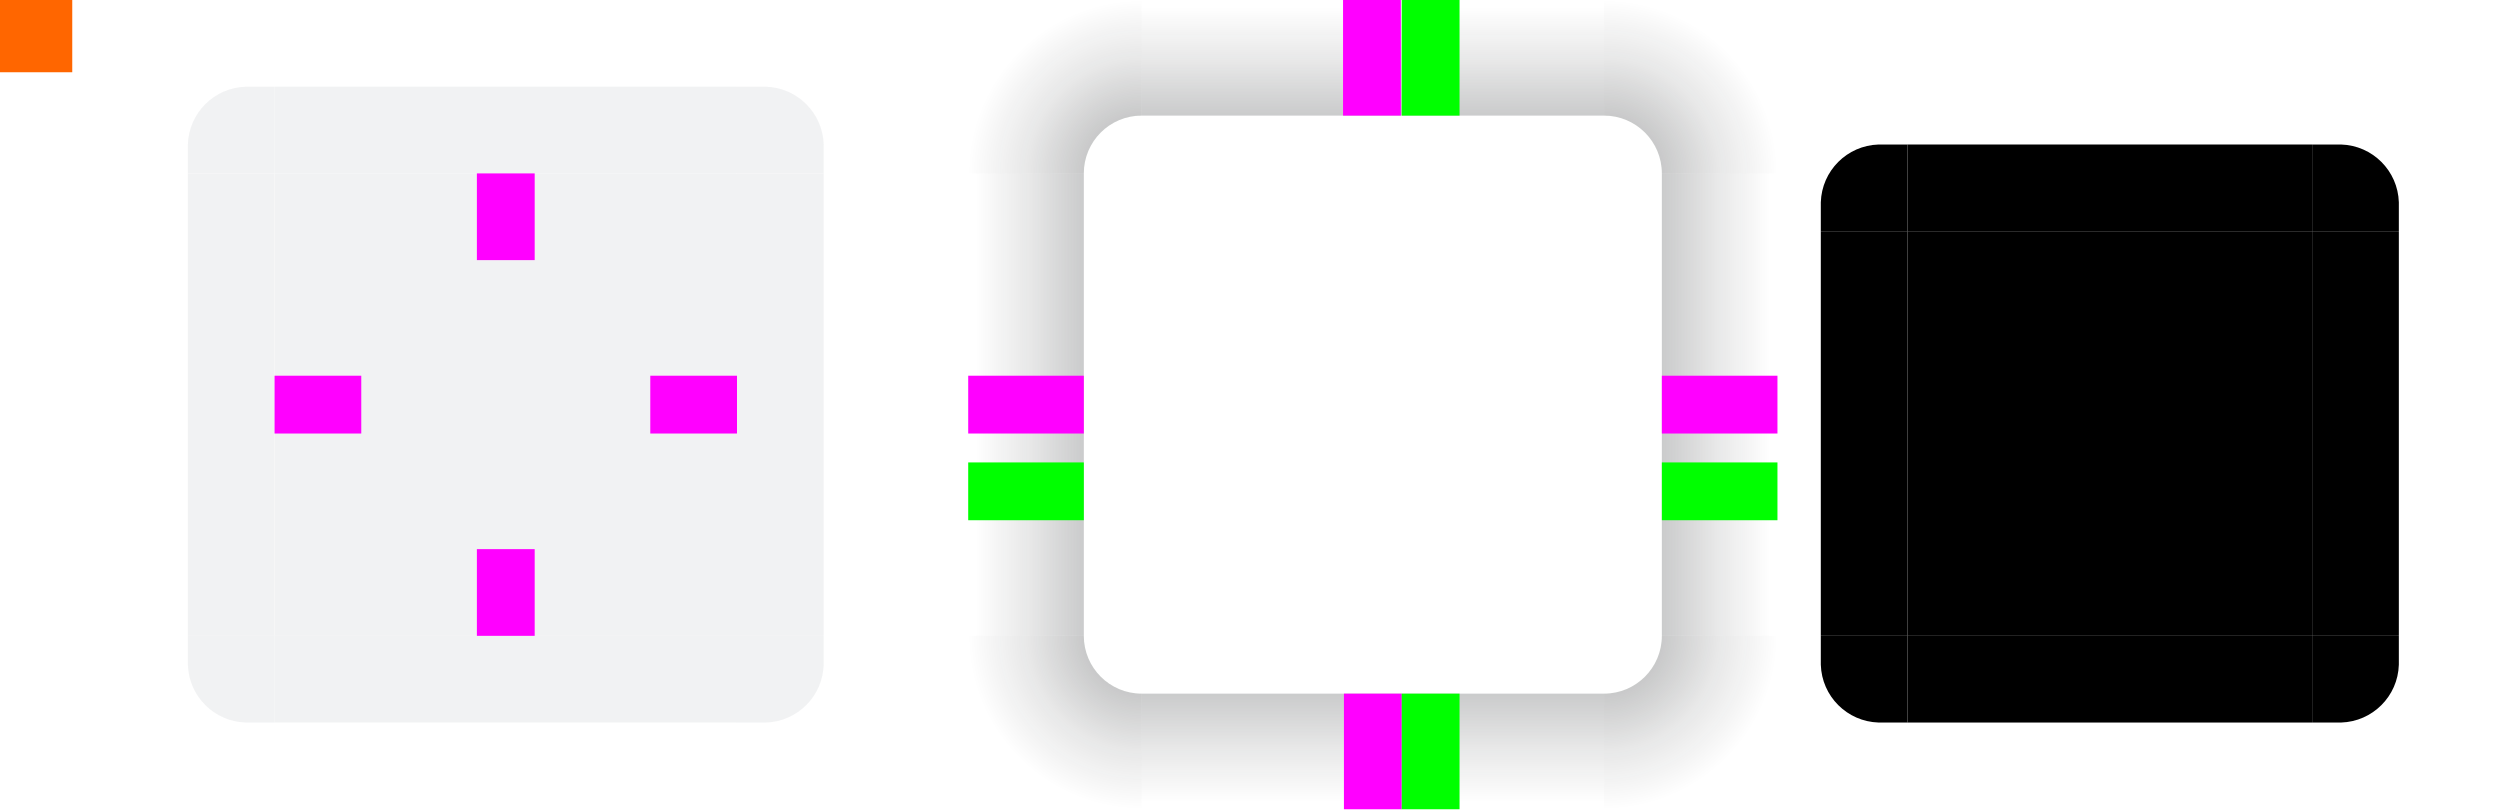
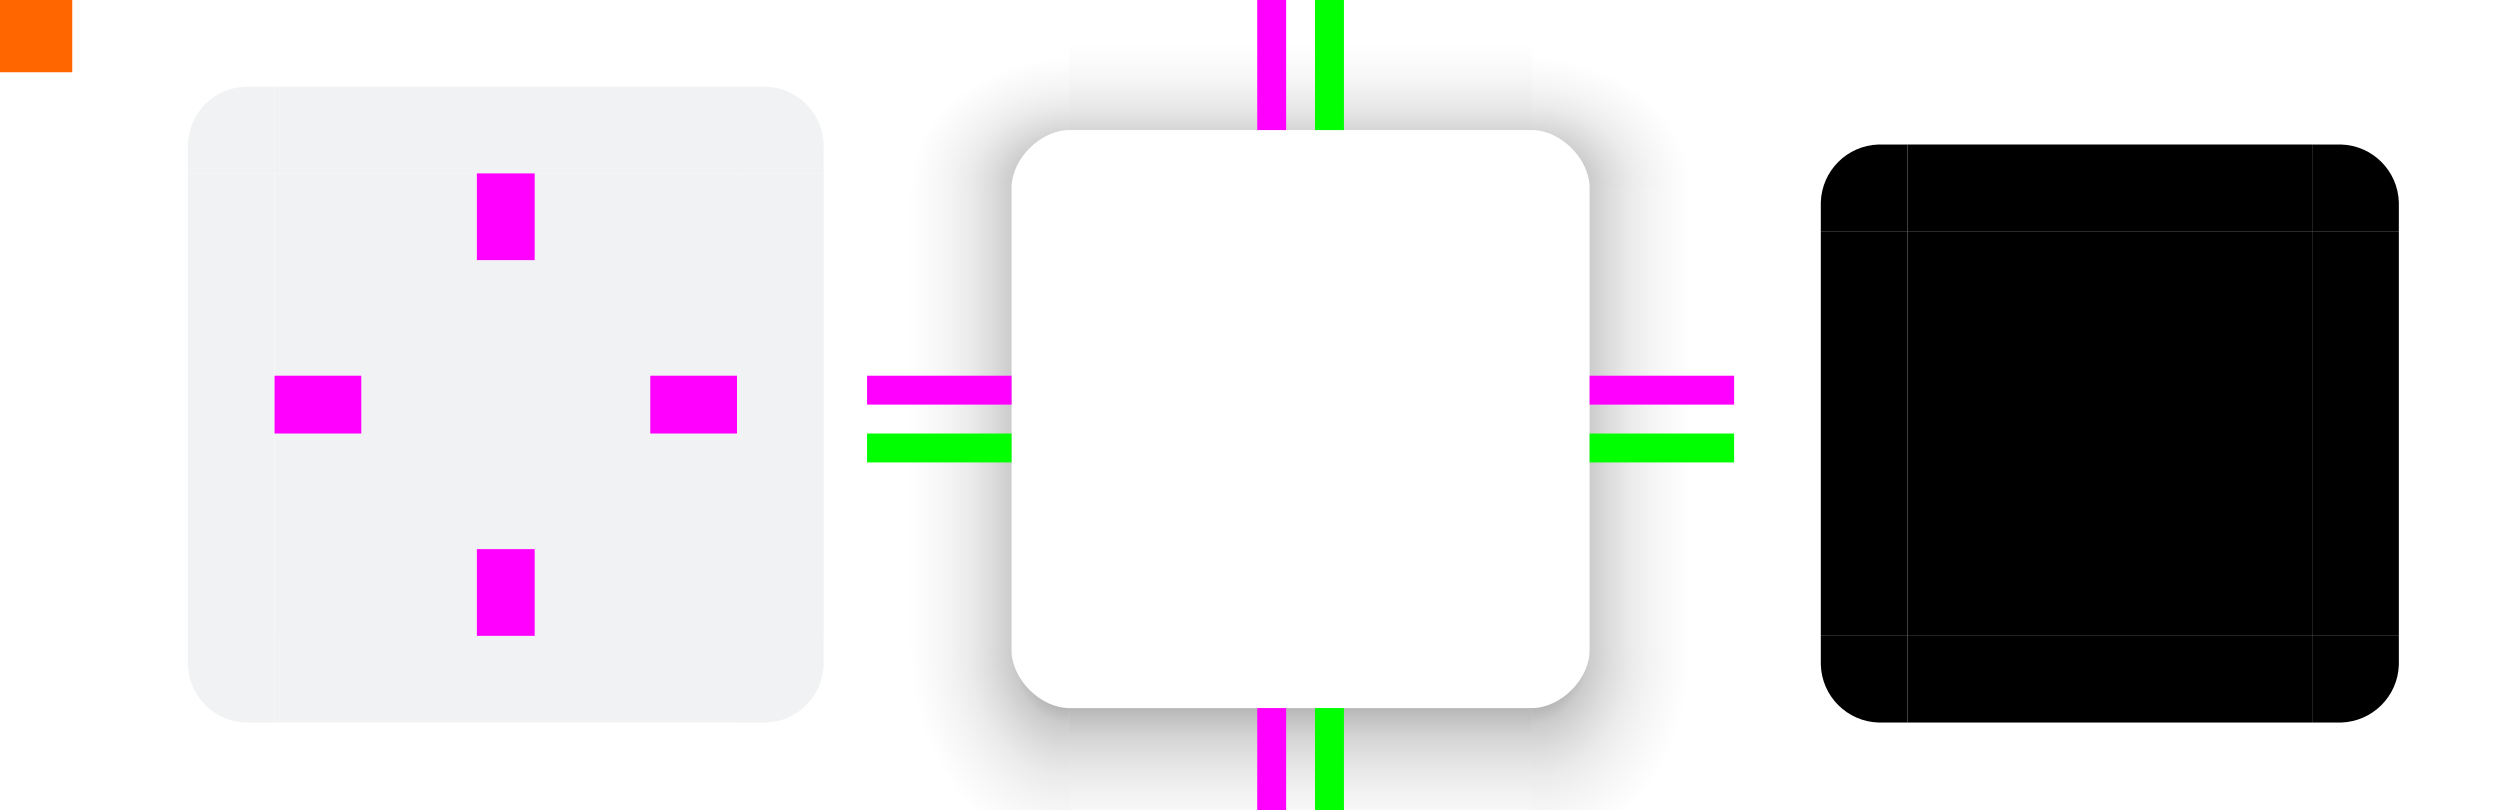
<svg xmlns="http://www.w3.org/2000/svg" xmlns:xlink="http://www.w3.org/1999/xlink" width="173" height="56" viewBox="0 0 173 56" id="svg2" version="1.1">
  <style type="text/css" id="current-color-scheme">
      .ColorScheme-Text {
        color:#31363b;
        stop-color:#31363b;
      }
      .ColorScheme-Background {
        color:#eff0f1;
        stop-color:#eff0f1;
      }
      .ColorScheme-Highlight {
        color:#3daee9;
        stop-color:#3daee9;
      }
      .ColorScheme-ViewText {
        color:#31363b;
        stop-color:#31363b;
      }
      .ColorScheme-ViewBackground {
        color:#fcfcfc;
        stop-color:#fcfcfc;
      }
      .ColorScheme-ViewHover {
        color:#93cee9;
        stop-color:#93cee9;
      }
      .ColorScheme-ViewFocus{
        color:#3daee9;
        stop-color:#3daee9;
      }
      .ColorScheme-ButtonText {
        color:#31363b;
        stop-color:#31363b;
      }
      .ColorScheme-ButtonBackground {
        color:#eff0f1;
        stop-color:#eff0f1;
      }
      .ColorScheme-ButtonHover {
        color:#93cee9;
        stop-color:#93cee9;
      }
      .ColorScheme-ButtonFocus{
        color:#3daee9;
        stop-color:#3daee9;
      }
      </style>
  <defs id="defs4">
    <style type="text/css" id="style22">
      .ColorScheme-Text {
        color:#31363b;
      }
      .ColorScheme-Background {
        color:#eff0f1;
      }
      .ColorScheme-Highlight {
        color:#3daee9;
      }
      .ColorScheme-ViewText {
        color:#31363b;
      }
      .ColorScheme-ViewBackground {
        color:#fcfcfc;
      }
      .ColorScheme-ViewHover {
        color:#93cee9;
      }
      .ColorScheme-ViewFocus{
        color:#3daee9;
      }
      .ColorScheme-ButtonText {
        color:#31363b;
      }
      .ColorScheme-ButtonBackground {
        color:#eff0f1;
      }
      .ColorScheme-ButtonHover {
        color:#93cee9;
      }
      .ColorScheme-ButtonFocus{
        color:#3daee9;
      }
      </style>
    <style id="current-color-scheme-2" type="text/css">
      .ColorScheme-Text {
        color:#7B7C7E;
      }
      .ColorScheme-Background{
        color:#EFF0F1;
      }
      .ColorScheme-Highlight{
        color:#3DAEE6;
      }
      .ColorScheme-ViewText {
        color:#7B7C7E;
      }
      .ColorScheme-ViewBackground{
        color:#FCFCFC;
      }
      .ColorScheme-ViewHover {
        color:#3DAEE6;
      }
      .ColorScheme-ViewFocus{
        color:#1E92FF;
      }
      .ColorScheme-ButtonText {
        color:#7B7C7E;
      }
      .ColorScheme-ButtonBackground{
        color:#EFF0F1;
      }
      .ColorScheme-ButtonHover {
        color:#3DAEE6;
      }
      .ColorScheme-ButtonFocus{
        color:#1E92FF;
      }
</style>
    <linearGradient id="linearGradient3828-0">
      <stop id="stop3830-7" offset="0" style="stop-color:#232629;stop-opacity:0.239" />
      <stop style="stop-color:#1a1c1e;stop-opacity:0.239" offset="0.33" id="stop3836-9" />
      <stop style="stop-color:#111314;stop-opacity:0.098" offset="0.66" id="stop3832-0" />
      <stop id="stop3834-0" offset="1" style="stop-color:#000000;stop-opacity:0;" />
    </linearGradient>
-     <linearGradient xlink:href="#linearGradient3809-3" id="linearGradient1030" gradientUnits="userSpaceOnUse" gradientTransform="translate(-998.3621,-158)" x1="65" y1="233" x2="65" y2="225.513" />
    <linearGradient id="linearGradient3809-3">
      <stop id="stop3811-1" offset="0" style="stop-color:#232629;stop-opacity:0.239;" />
      <stop style="stop-color:#111314;stop-opacity:0.098;" offset="0.5" id="stop3817-3" />
      <stop id="stop3815-2" offset="1" style="stop-color:#000000;stop-opacity:0;" />
    </linearGradient>
-     <radialGradient xlink:href="#linearGradient3828-0" id="radialGradient1024" gradientUnits="userSpaceOnUse" gradientTransform="matrix(0,2,2,0,-397,848.3621)" cx="50" cy="238" fx="50" fy="238" r="6" />
-     <linearGradient xlink:href="#linearGradient3809-3" id="linearGradient1022" gradientUnits="userSpaceOnUse" gradientTransform="translate(29,-1185.362)" x1="65" y1="233" x2="65" y2="225.513" />
-     <radialGradient xlink:href="#linearGradient3828-0" id="radialGradient1032" gradientUnits="userSpaceOnUse" gradientTransform="matrix(0,2,-2,0,587,848.3621)" cx="50" cy="238" fx="50" fy="238" r="6" />
-     <linearGradient xlink:href="#linearGradient3809-3" id="linearGradient1020" gradientUnits="userSpaceOnUse" gradientTransform="translate(-998.3621,-348)" x1="65" y1="233" x2="65" y2="225.513" />
-     <radialGradient xlink:href="#linearGradient3828-0" id="radialGradient1026" gradientUnits="userSpaceOnUse" gradientTransform="matrix(0,-2,-2,0,587,1016.362)" cx="50" cy="238" fx="50" fy="238" r="6" />
-     <linearGradient xlink:href="#linearGradient3809-3" id="linearGradient1018" gradientUnits="userSpaceOnUse" gradientTransform="translate(29.00001,679.3622)" x1="65" y1="233" x2="65" y2="225.513" />
-     <radialGradient xlink:href="#linearGradient3828-0" id="radialGradient1028" gradientUnits="userSpaceOnUse" gradientTransform="matrix(0,-2,2,0,-397,1016.362)" cx="50" cy="238" fx="50" fy="238" r="6" />
+     <linearGradient xlink:href="#linearGradient2457" id="linearGradient2429" gradientUnits="userSpaceOnUse" gradientTransform="matrix(4.31943,0,0,3.455571,787.6487,-764.2861)" x1="27.715" y1="195.13" x2="29.104" y2="195.13" />
+     <linearGradient id="linearGradient2457">
+       <stop style="stop-color:#000000;stop-opacity:0" offset="0" id="stop2445" />
+       <stop style="stop-color:#000000;stop-opacity:0.016" offset="0.2" id="stop2447" />
+       <stop style="stop-color:#000000;stop-opacity:0.035" offset="0.4" id="stop2449" />
+       <stop style="stop-color:#000000;stop-opacity:0.067" offset="0.6" id="stop2451" />
+       <stop style="stop-color:#000000;stop-opacity:0.102" offset="0.8" id="stop2453" />
+       <stop style="stop-color:#000000;stop-opacity:0.161" offset="1" id="stop2455" />
+     </linearGradient>
+     <linearGradient xlink:href="#linearGradient2597" id="linearGradient2477" gradientUnits="userSpaceOnUse" gradientTransform="matrix(7.559086,0,0,3.455568,-1173.363,-584.2857)" x1="27.781" y1="194.998" x2="29.104" y2="194.998" />
+     <linearGradient id="linearGradient2597">
+       <stop style="stop-color:#000000;stop-opacity:0" offset="0" id="stop2585" />
+       <stop style="stop-color:#000000;stop-opacity:0.016" offset="0.2" id="stop2587" />
+       <stop style="stop-color:#000000;stop-opacity:0.047" offset="0.4" id="stop2589" />
+       <stop style="stop-color:#000000;stop-opacity:0.098" offset="0.6" id="stop2591" />
+       <stop style="stop-color:#000000;stop-opacity:0.165" offset="0.8" id="stop2593" />
+       <stop style="stop-color:#000000;stop-opacity:0.282" offset="1" id="stop2595" />
+     </linearGradient>
+     <linearGradient xlink:href="#linearGradient2407" id="linearGradient2425" gradientUnits="userSpaceOnUse" gradientTransform="matrix(5.399308,0,0,3.455566,-267.1425,-1607.648)" x1="27.808" y1="195.13" x2="29.104" y2="195.13" />
+     <linearGradient id="linearGradient2407">
+       <stop style="stop-color:#000000;stop-opacity:0" offset="0" id="stop2403" />
+       <stop style="stop-color:#000000;stop-opacity:0.02" offset="0.2" id="stop2417" />
+       <stop style="stop-color:#000000;stop-opacity:0.043" offset="0.4" id="stop2415" />
+       <stop style="stop-color:#000000;stop-opacity:0.078" offset="0.6" id="stop2413" />
+       <stop style="stop-color:#000000;stop-opacity:0.133" offset="0.8" id="stop2411" />
+       <stop style="stop-color:#000000;stop-opacity:0.2" offset="1" id="stop2405" />
+     </linearGradient>
+     <linearGradient xlink:href="#linearGradient2407" id="linearGradient2409" x1="27.781" y1="194.998" x2="29.104" y2="194.998" gradientUnits="userSpaceOnUse" gradientTransform="matrix(5.399332,0,0,3.455558,-87.14303,259.0783)" />
+     <radialGradient xlink:href="#linearGradient2559" id="radialGradient2563" gradientUnits="userSpaceOnUse" gradientTransform="matrix(1.415953e-7,10.58267,-8.314997,4.9244435e-6,1700.127,626.428)" cx="30.515" cy="191.717" fx="30.515" fy="191.717" r="1.323" />
+     <linearGradient id="linearGradient2559">
+       <stop style="stop-color:#000000;stop-opacity:0.604" offset="0" id="stop2545" />
+       <stop style="stop-color:#000000;stop-opacity:0.2" offset="0.365" id="stop2547" />
+       <stop style="stop-color:#000000;stop-opacity:0.133" offset="0.496" id="stop2549" />
+       <stop style="stop-color:#000000;stop-opacity:0.078" offset="0.626" id="stop2551" />
+       <stop style="stop-color:#000000;stop-opacity:0.043" offset="0.76" id="stop2553" />
+       <stop style="stop-color:#000000;stop-opacity:0.02" offset="0.88" id="stop2555" />
+       <stop style="stop-color:#000000;stop-opacity:0;" offset="1" id="stop2557" />
+     </linearGradient>
+     <radialGradient xlink:href="#linearGradient2559" id="radialGradient1237" gradientUnits="userSpaceOnUse" gradientTransform="matrix(-1.415953e-7,10.58267,8.314997,4.9244435e-6,-1520.127,626.4281)" cx="30.515" cy="191.717" fx="30.515" fy="191.717" r="1.323" />
+     <radialGradient xlink:href="#linearGradient2559" id="radialGradient1241" gradientUnits="userSpaceOnUse" gradientTransform="matrix(-3.0136119e-5,-6.803094,8.314997,-3.9925258e-5,-1520.126,1124.968)" cx="30.515" cy="191.717" fx="30.515" fy="191.717" r="1.323" />
+     <radialGradient xlink:href="#linearGradient2559" id="radialGradient1301" gradientUnits="userSpaceOnUse" gradientTransform="matrix(3.0136119e-5,-6.803094,-8.314997,-3.9925258e-5,1700.126,1124.968)" cx="30.515" cy="191.717" fx="30.515" fy="191.717" r="1.323" />
  </defs>
  <g id="layer1" transform="translate(0,-904.3622)">
-     <rect style="fill:url(#linearGradient1020);fill-opacity:1;stroke:none;stroke-width:2.219" id="shadow-right" width="32" height="8" x="-948.362" y="-123" transform="matrix(0,-1,-1,0,0,0)" />
-     <rect y="-960.362" x="79" height="8" width="32" id="shadow-bottom" style="fill:url(#linearGradient1022);fill-opacity:1;stroke:none;stroke-width:1.05" transform="scale(1,-1)" />
-     <path style="fill:url(#radialGradient1024);fill-opacity:1;stroke:none" d="m 67,960.362 v -12 H 75 c 0,2.209 1.791,4 4,4 v 8 z" id="shadow-bottomleft" />
-     <path id="shadow-bottomright" d="m 123,960.362 v -12 h -8 c 0,2.209 -1.791,4 -4,4 v 8 z" style="fill:url(#radialGradient1032);fill-opacity:1;stroke:none" />
-     <rect y="67" x="-948.362" height="8" width="32" id="shadow-left" style="fill:url(#linearGradient1030);fill-opacity:1;stroke:none;stroke-width:2.219" transform="rotate(-90)" />
-     <rect style="fill:url(#linearGradient1018);fill-opacity:1;stroke:none;stroke-width:1.05" id="shadow-top" width="32" height="8" x="79" y="904.362" />
+     <rect y="-58" x="931.362" height="1e-06" width="4" id="hint-right-inset" style="fill:#00ff00;fill-opacity:1;stroke:none" transform="rotate(90)" />
+     <g id="shadow-center" transform="translate(54.93931,0.9999394)">
+       <rect style="opacity:1;fill:none;fill-opacity:1;stroke:none" id="rect4908" width="32" height="32" x="19" y="916.362" />
+       <rect y="916.362" x="19" height="32" width="32" id="rect4910" style="opacity:1;fill:none;fill-opacity:1;stroke:none" />
+     </g>
+     <rect style="fill:url(#linearGradient2429);fill-opacity:1;stroke-width:1.024;stroke-linecap:round;stroke-linejoin:bevel" id="shadow-top" width="10" height="32" x="903.362" y="-106" ry="0" transform="rotate(90)" />
+     <rect y="903.362" x="87" height="10" width="2" id="shadow-hint-top-margin" style="fill:#ff00ff;fill-opacity:1;stroke:none;stroke-width:0.823" />
+     <rect style="fill:url(#linearGradient2477);fill-opacity:1;stroke-width:1.354;stroke-linecap:round;stroke-linejoin:bevel" id="shadow-bottom" width="10" height="32" x="-963.362" y="74" ry="0" transform="rotate(-90)" />
+     <rect style="fill:#ff00ff;fill-opacity:1;stroke:none;stroke-width:0.816" id="shadow-hint-bottom-margin" width="2" height="10" x="87" y="953.362" />
+     <rect style="fill:url(#linearGradient2425);fill-opacity:1;stroke-width:1.145;stroke-linecap:round;stroke-linejoin:bevel" id="shadow-right" width="10" height="32" x="-120" y="-949.362" ry="0" transform="scale(-1)" />
+     <rect transform="rotate(90)" style="fill:#ff00ff;fill-opacity:1;stroke:none;stroke-width:0.816" id="shadow-hint-right-margin" width="2" height="10" x="930.362" y="-120" />
+     <rect style="fill:url(#linearGradient2409);fill-opacity:1;stroke-width:1.145;stroke-linecap:round;stroke-linejoin:bevel" id="shadow-left" width="10" height="32" x="60" y="917.362" ry="0" />
+     <rect transform="rotate(90)" y="-70" x="930.362" height="10" width="2" id="shadow-hint-left-margin" style="fill:#ff00ff;fill-opacity:1;stroke:none;stroke-width:0.816" />
+     <rect y="903.362" x="91" height="10" width="2" id="shadow-hint-top-inset" style="fill:#00ff00;fill-opacity:1;stroke:none;stroke-width:0.816" />
+     <rect style="fill:#00ff00;fill-opacity:1;stroke:none;stroke-width:0.816" id="shadow-hint-bottom-inset" width="2" height="10" x="91" y="953.362" />
+     <rect transform="rotate(90)" style="fill:#00ff00;fill-opacity:1;stroke:none;stroke-width:0.817" id="shadow-hint-right-inset" width="2" height="10" x="934.362" y="-120" />
+     <rect transform="rotate(90)" y="-70" x="934.362" height="10" width="2" id="shadow-hint-left-inset" style="fill:#00ff00;fill-opacity:1;stroke:none;stroke-width:0.817" />
+     <path style="fill:url(#radialGradient2563);fill-opacity:1;stroke:none;stroke-width:1.25px;stroke-linecap:butt;stroke-linejoin:miter;stroke-opacity:1" d="m 110,949.362 c 0,2 -2,4 -4,4 v 10 c 6.89,0 14,-7.147 14,-14 z" id="shadow-bottomright" />
+     <path style="fill:url(#radialGradient1237);fill-opacity:1;stroke:none;stroke-width:1.25px;stroke-linecap:butt;stroke-linejoin:miter;stroke-opacity:1" d="m 70,949.362 c 0,2 2,4 4,4 v 10 c -6.89,0 -14,-7.147 -14,-14 z" id="shadow-bottomleft" />
+     <path style="fill:url(#radialGradient1241);fill-opacity:1;stroke:none;stroke-width:1.25px;stroke-linecap:butt;stroke-linejoin:miter;stroke-opacity:1" d="m 70,917.362 c 0,-2 2,-4 4,-4 v -10 c -6.89,0 -14,7.147 -14,14 z" id="shadow-topleft" />
+     <path style="fill:url(#radialGradient1301);fill-opacity:1;stroke:none;stroke-width:1.25px;stroke-linecap:butt;stroke-linejoin:miter;stroke-opacity:1" d="m 110,917.362 c 0,-2 -2,-4 -4,-4 v -10 c 6.89,0 14,7.147 14,14 z" id="shadow-topright" />
    <rect style="opacity:1;fill:#ff6600;fill-opacity:1;stroke:none" id="hint-tile-center" width="5" height="5" x="0" y="904.362" />
    <g id="top">
      <rect y="-51" x="-916.362" height="32" width="6" id="rect4152" style="opacity:0.85;fill:currentColor;fill-opacity:1;stroke:none" transform="matrix(0,-1,-1,0,0,0)" class="ColorScheme-Background" />
    </g>
    <g id="bottom">
-       <rect transform="matrix(0,1,-1,0,0,0)" style="opacity:0.85;fill:currentColor;fill-opacity:1;stroke:none" id="rect4148" width="6" height="32" x="948.362" y="-51" class="ColorScheme-Background" />
+       <rect transform="rotate(90)" style="opacity:0.85;fill:currentColor;fill-opacity:1;stroke:none" id="rect4148" width="6" height="32" x="948.362" y="-51" class="ColorScheme-Background" />
    </g>
    <g id="left">
      <rect transform="scale(-1,1)" style="opacity:0.85;fill:currentColor;fill-opacity:1;stroke:none" id="rect4144" width="6" height="32" x="-19" y="916.362" class="ColorScheme-Background" />
    </g>
    <g id="right">
      <rect y="916.362" x="51" height="32" width="6" id="rect4140" style="opacity:0.85;fill:currentColor;fill-opacity:1;stroke:none" class="ColorScheme-Background" />
    </g>
    <g id="center">
      <rect y="916.362" x="19" height="32" width="32" id="rect4401" style="opacity:1;fill:none;fill-opacity:1;stroke:none" />
      <rect style="opacity:0.85;fill:currentColor;fill-opacity:1;stroke:none" id="rect4138" width="32" height="32" x="19" y="916.362" class="ColorScheme-Background" />
    </g>
    <rect style="fill:#ff00ff;fill-opacity:1;stroke:none" id="hint-top-margin" width="4" height="6" x="33" y="916.362" />
    <rect y="942.362" x="33" height="6" width="4" id="hint-bottom-margin" style="fill:#ff00ff;fill-opacity:1;stroke:none" />
-     <rect y="-51" x="930.362" height="6" width="4" id="hint-right-margin" style="fill:#ff00ff;fill-opacity:1;stroke:none" transform="matrix(0,1,-1,0,0,0)" />
-     <rect style="fill:#ff00ff;fill-opacity:1;stroke:none" id="hint-left-margin" width="4" height="6" x="930.362" y="-25" transform="matrix(0,1,-1,0,0,0)" />
-     <rect style="fill:#00ff00;fill-opacity:1;stroke:none" id="hint-top-inset" width="4" height="0" x="33" y="904.362" />
-     <rect y="954.362" x="33" height="0" width="4" id="hint-bottom-inset" style="fill:#00ff00;fill-opacity:1;stroke:none" />
-     <rect y="-63" x="930.362" height="0" width="4" id="hint-right-inset" style="fill:#00ff00;fill-opacity:1;stroke:none" transform="matrix(0,1,-1,0,0,0)" />
-     <rect style="fill:#00ff00;fill-opacity:1;stroke:none" id="hint-left-inset" width="4" height="0" x="930.362" y="-13" transform="matrix(0,1,-1,0,0,0)" />
-     <text id="text4270" y="134.595" x="195.142" style="font-size:14px;font-style:normal;font-variant:normal;font-weight:bold;font-stretch:normal;text-align:justify;line-height:125%;writing-mode:lr-tb;text-anchor:start;fill:#000000;fill-opacity:1;stroke:none;font-family:Gill Sans" xml:space="preserve">
-       <tspan y="134.595" x="195.142" id="tspan4272" />
-     </text>
+     <rect y="-51" x="930.362" height="6" width="4" id="hint-right-margin" style="fill:#ff00ff;fill-opacity:1;stroke:none" transform="rotate(90)" />
+     <rect style="fill:#ff00ff;fill-opacity:1;stroke:none" id="hint-left-margin" width="4" height="6" x="930.362" y="-25" transform="rotate(90)" />
+     <rect style="fill:#00ff00;fill-opacity:1;stroke:none" id="hint-top-inset" width="4" height="1e-06" x="33" y="904.362" />
+     <rect y="954.362" x="33" height="1e-06" width="4" id="hint-bottom-inset" style="fill:#00ff00;fill-opacity:1;stroke:none" />
+     <rect style="fill:#00ff00;fill-opacity:1;stroke:none" id="hint-left-inset" width="4" height="1e-06" x="930.362" y="-13" transform="rotate(90)" />
+     <text id="text4270" y="134.595" x="195.142" style="font-style:normal;font-variant:normal;font-weight:bold;font-stretch:normal;font-size:14px;line-height:125%;font-family:'Gill Sans';text-align:justify;writing-mode:lr-tb;text-anchor:start;fill:#000000;fill-opacity:1;stroke:none" xml:space="preserve" />
    <g style="opacity:0.979" transform="matrix(-0.75,0,0,0.75,130.3076,670.8414)" id="g3041" />
-     <g id="shadow-center" transform="translate(59.93931,-2.080249e-5)">
-       <rect style="opacity:1;fill:none;fill-opacity:1;stroke:none" id="rect4908" width="32" height="32" x="19" y="916.362" />
-       <rect y="916.362" x="19" height="32" width="32" id="rect4910" style="opacity:1;fill:none;fill-opacity:1;stroke:none" />
-     </g>
-     <rect y="904.362" x="92.939" height="8" width="4" id="shadow-hint-top-margin" style="fill:#ff00ff;fill-opacity:1;stroke:none;stroke-width:1.155" />
-     <rect style="fill:#ff00ff;fill-opacity:1;stroke:none;stroke-width:1.155" id="shadow-hint-bottom-margin" width="4" height="8" x="93" y="952.362" />
-     <rect transform="rotate(90)" style="fill:#ff00ff;fill-opacity:1;stroke:none;stroke-width:1.155" id="shadow-hint-right-margin" width="4" height="8" x="930.362" y="-123" />
-     <rect transform="rotate(90)" y="-75" x="930.362" height="8" width="4" id="shadow-hint-left-margin" style="fill:#ff00ff;fill-opacity:1;stroke:none;stroke-width:1.155" />
-     <rect y="904.362" x="97" height="8" width="4" id="shadow-hint-top-inset" style="fill:#00ff00;fill-opacity:1;stroke:none;stroke-width:1.155" />
-     <rect style="fill:#00ff00;fill-opacity:1;stroke:none;stroke-width:1.155" id="shadow-hint-bottom-inset" width="4" height="8" x="97" y="952.362" />
-     <rect transform="rotate(90)" style="fill:#00ff00;fill-opacity:1;stroke:none;stroke-width:1.155" id="shadow-hint-right-inset" width="4" height="8" x="936.362" y="-123" />
-     <rect transform="rotate(90)" y="-75" x="936.362" height="8" width="4" id="shadow-hint-left-inset" style="fill:#00ff00;fill-opacity:1;stroke:none;stroke-width:1.155" />
    <rect y="914.362" x="132" height="6" width="28" style="opacity:1;fill:#000000;fill-opacity:1;stroke:none;stroke-width:0.928;stroke-linecap:round;stroke-linejoin:round;stroke-miterlimit:4;stroke-dasharray:none;stroke-dashoffset:0;stroke-opacity:1;paint-order:normal" id="mask-top" />
    <rect y="920.362" x="132" height="28" width="28" style="opacity:1;fill:#000000;fill-opacity:1;stroke:none;stroke-width:2.005;stroke-linecap:round;stroke-linejoin:round;stroke-miterlimit:4;stroke-dasharray:none;stroke-dashoffset:0;stroke-opacity:1;paint-order:normal" id="mask-center" />
    <rect transform="scale(1,-1)" y="-954.362" x="132" height="6" width="28" style="opacity:1;fill:#000000;fill-opacity:1;stroke:none;stroke-width:0.928;stroke-linecap:round;stroke-linejoin:round;stroke-miterlimit:4;stroke-dasharray:none;stroke-dashoffset:0;stroke-opacity:1;paint-order:normal" id="mask-bottom" />
    <rect transform="rotate(90)" y="-132" x="920.362" height="6" width="28" style="opacity:1;fill:#000000;fill-opacity:1;stroke:none;stroke-width:0.928;stroke-linecap:round;stroke-linejoin:round;stroke-miterlimit:4;stroke-dasharray:none;stroke-dashoffset:0;stroke-opacity:1;paint-order:normal" id="mask-left" />
    <rect transform="rotate(90)" y="-166" x="920.362" height="6" width="28" style="opacity:1;fill:#000000;fill-opacity:1;stroke:none;stroke-width:0.928;stroke-linecap:round;stroke-linejoin:round;stroke-miterlimit:4;stroke-dasharray:none;stroke-dashoffset:0;stroke-opacity:1;paint-order:normal" id="mask-right" />
    <path class="ColorScheme-Background" style="opacity:0.85;fill:currentColor;stroke-width:2" d="m 17,910.362 c -2.183,0.067 -3.933,1.817 -4,4 v 2 h 6 v -6 z" id="topleft" />
    <path id="topright" d="m 57,914.362 c -0.067,-2.183 -1.817,-3.933 -4,-4 h -2 v 6 h 6 z" style="opacity:0.85;fill:currentColor;stroke-width:2" class="ColorScheme-Background" />
    <path class="ColorScheme-Background" style="opacity:0.85;fill:currentColor;stroke-width:2" d="m 53,954.362 c 2.183,-0.067 3.933,-1.817 4,-4 v -2 h -6 v 6 z" id="bottomright" />
    <path id="bottomleft" d="m 13,950.362 c 0.067,2.183 1.817,3.933 4,4 h 2 v -6 h -6 z" style="opacity:0.85;fill:currentColor;stroke-width:2" class="ColorScheme-Background" />
-     <path style="fill:url(#radialGradient1026);fill-opacity:1;stroke:none;stroke-width:2" d="m 123,904.362 v 12 h -8 c 0,-2.209 -1.791,-4 -4,-4 v -8 z" id="shadow-topright" />
-     <path id="shadow-topleft" d="m 67,904.362 v 12 h 8 c 0,-2.209 1.791,-4 4,-4 v -8 z" style="fill:url(#radialGradient1028);fill-opacity:1;stroke:none;stroke-width:2" />
    <path style="opacity:1;fill:#000000;fill-opacity:1;stroke-width:2" d="m 126,950.362 c 0.067,2.183 1.817,3.933 4,4 h 2 v -6 h -6 z" id="mask-bottomleft" />
    <path id="mask-bottomright" d="m 162,954.362 c 2.183,-0.067 3.933,-1.817 4,-4 v -2 h -6 v 6 z" style="opacity:1;fill:#000000;fill-opacity:1;stroke-width:2" />
    <path style="opacity:1;fill:#000000;fill-opacity:1;stroke-width:2" d="m 166,918.362 c -0.067,-2.183 -1.817,-3.933 -4,-4 h -2 v 6 h 6 z" id="mask-topright" />
    <path id="mask-topleft" d="m 130,914.362 c -2.183,0.067 -3.933,1.817 -4,4 v 2 h 6 v -6 z" style="opacity:1;fill:#000000;fill-opacity:1;stroke-width:2" />
  </g>
</svg>
